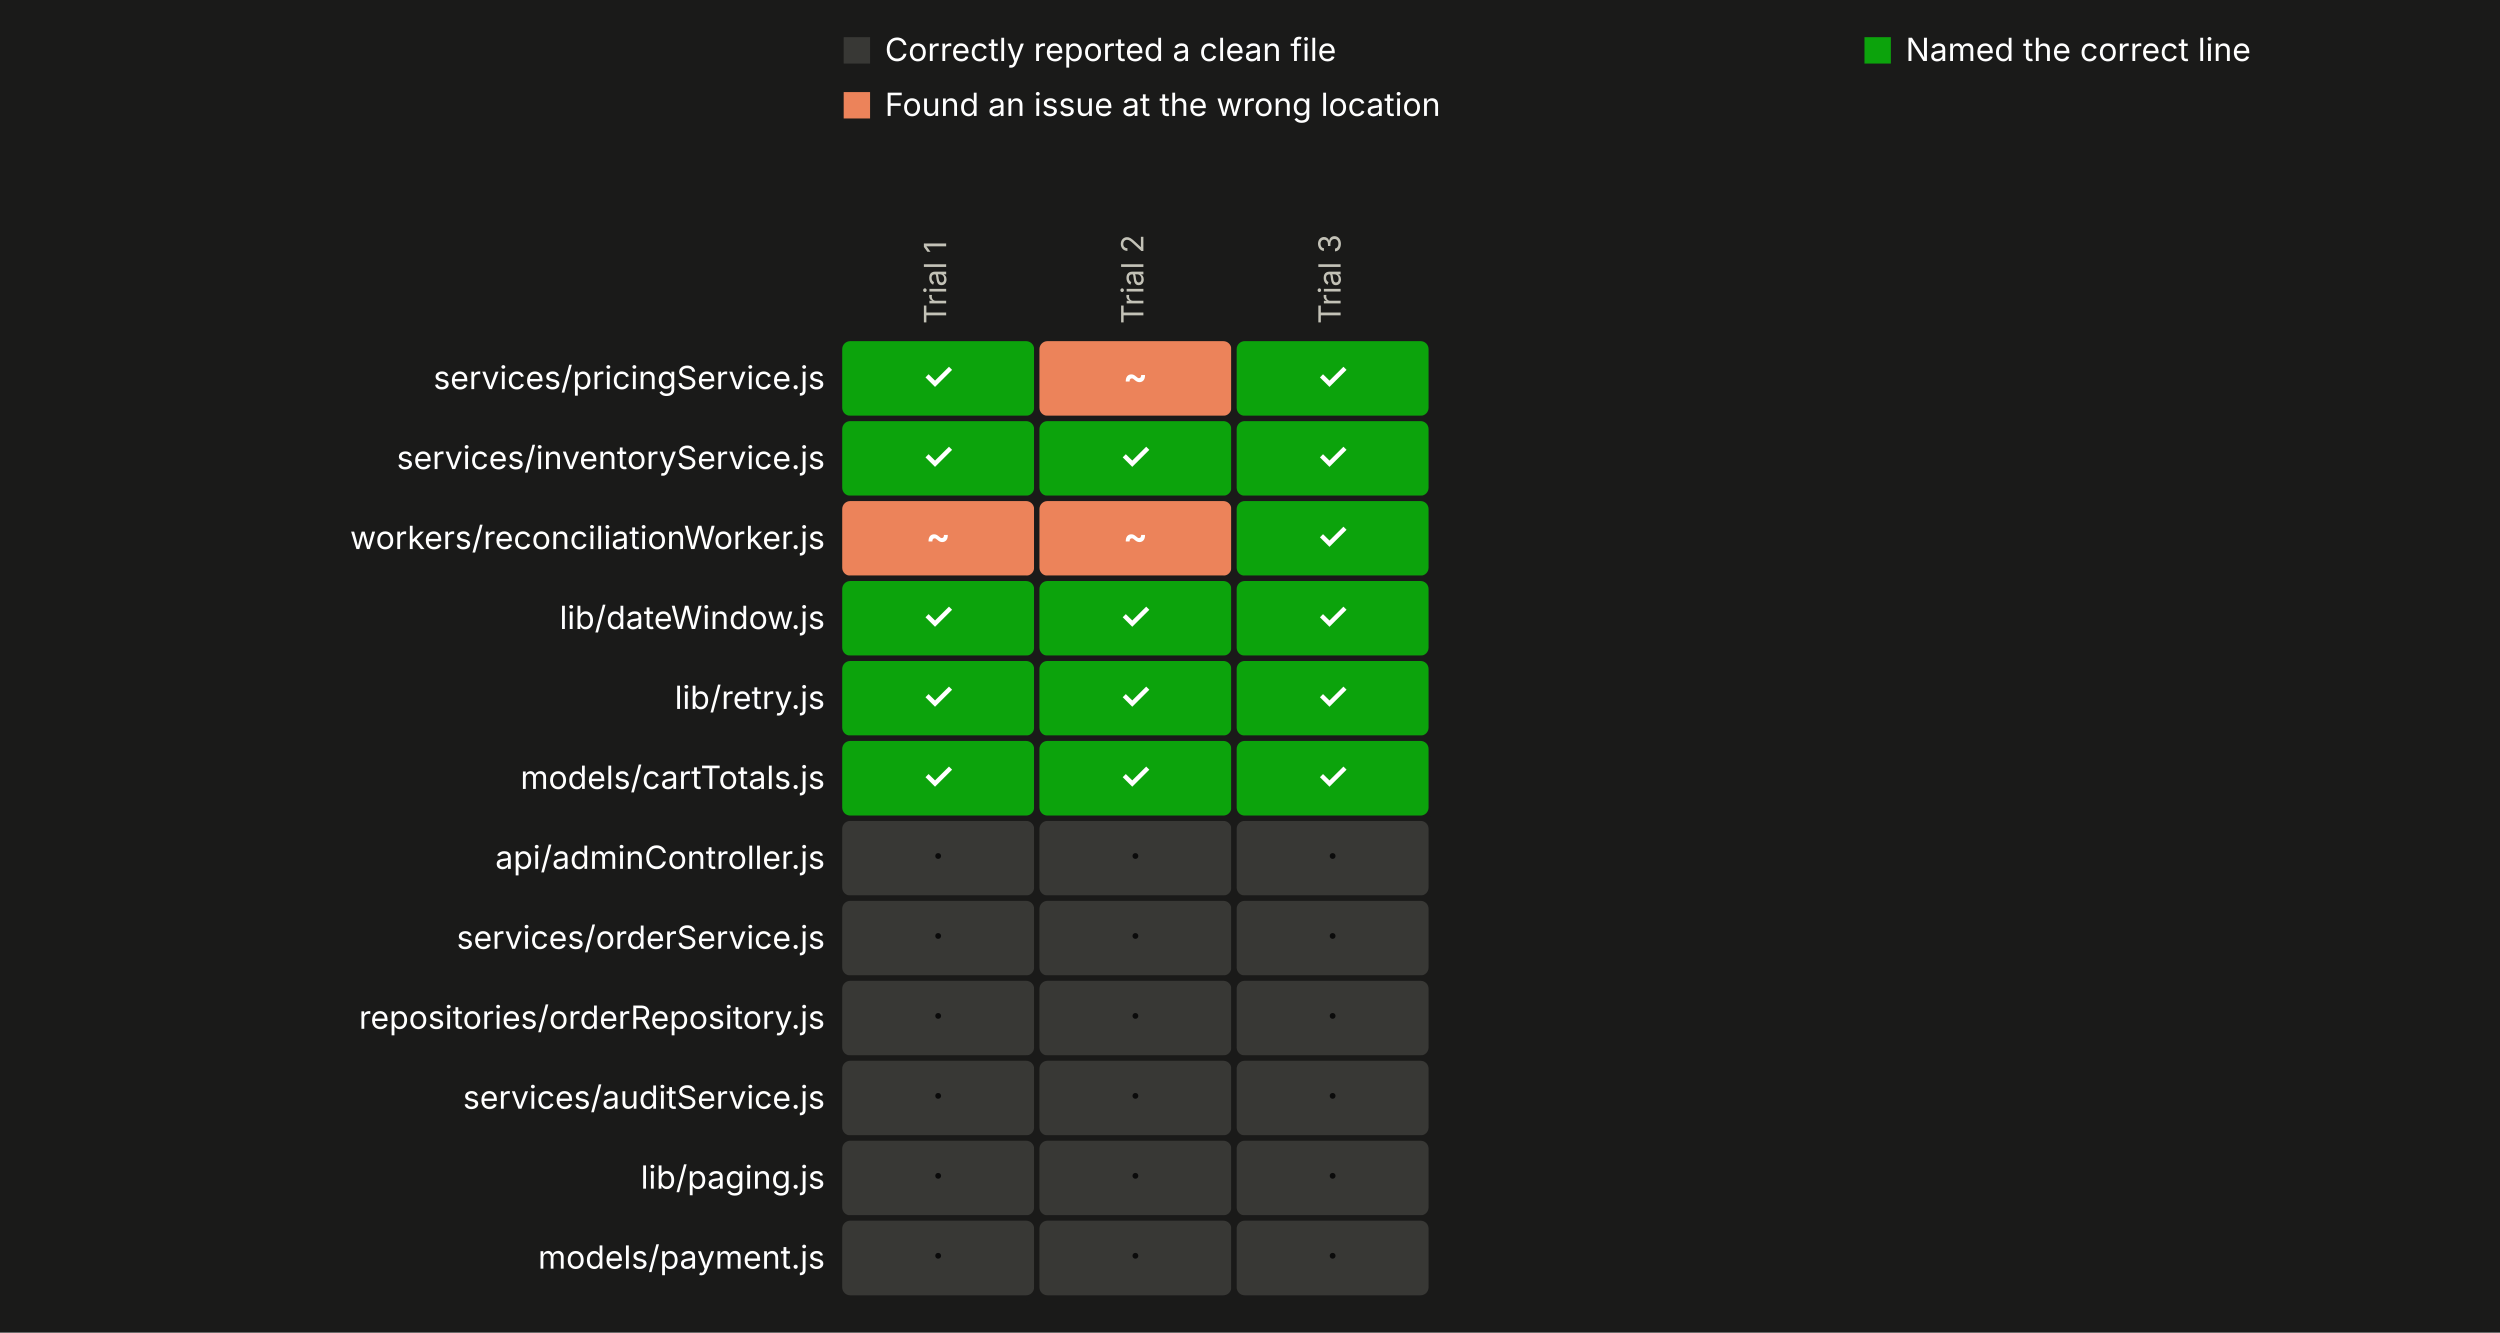
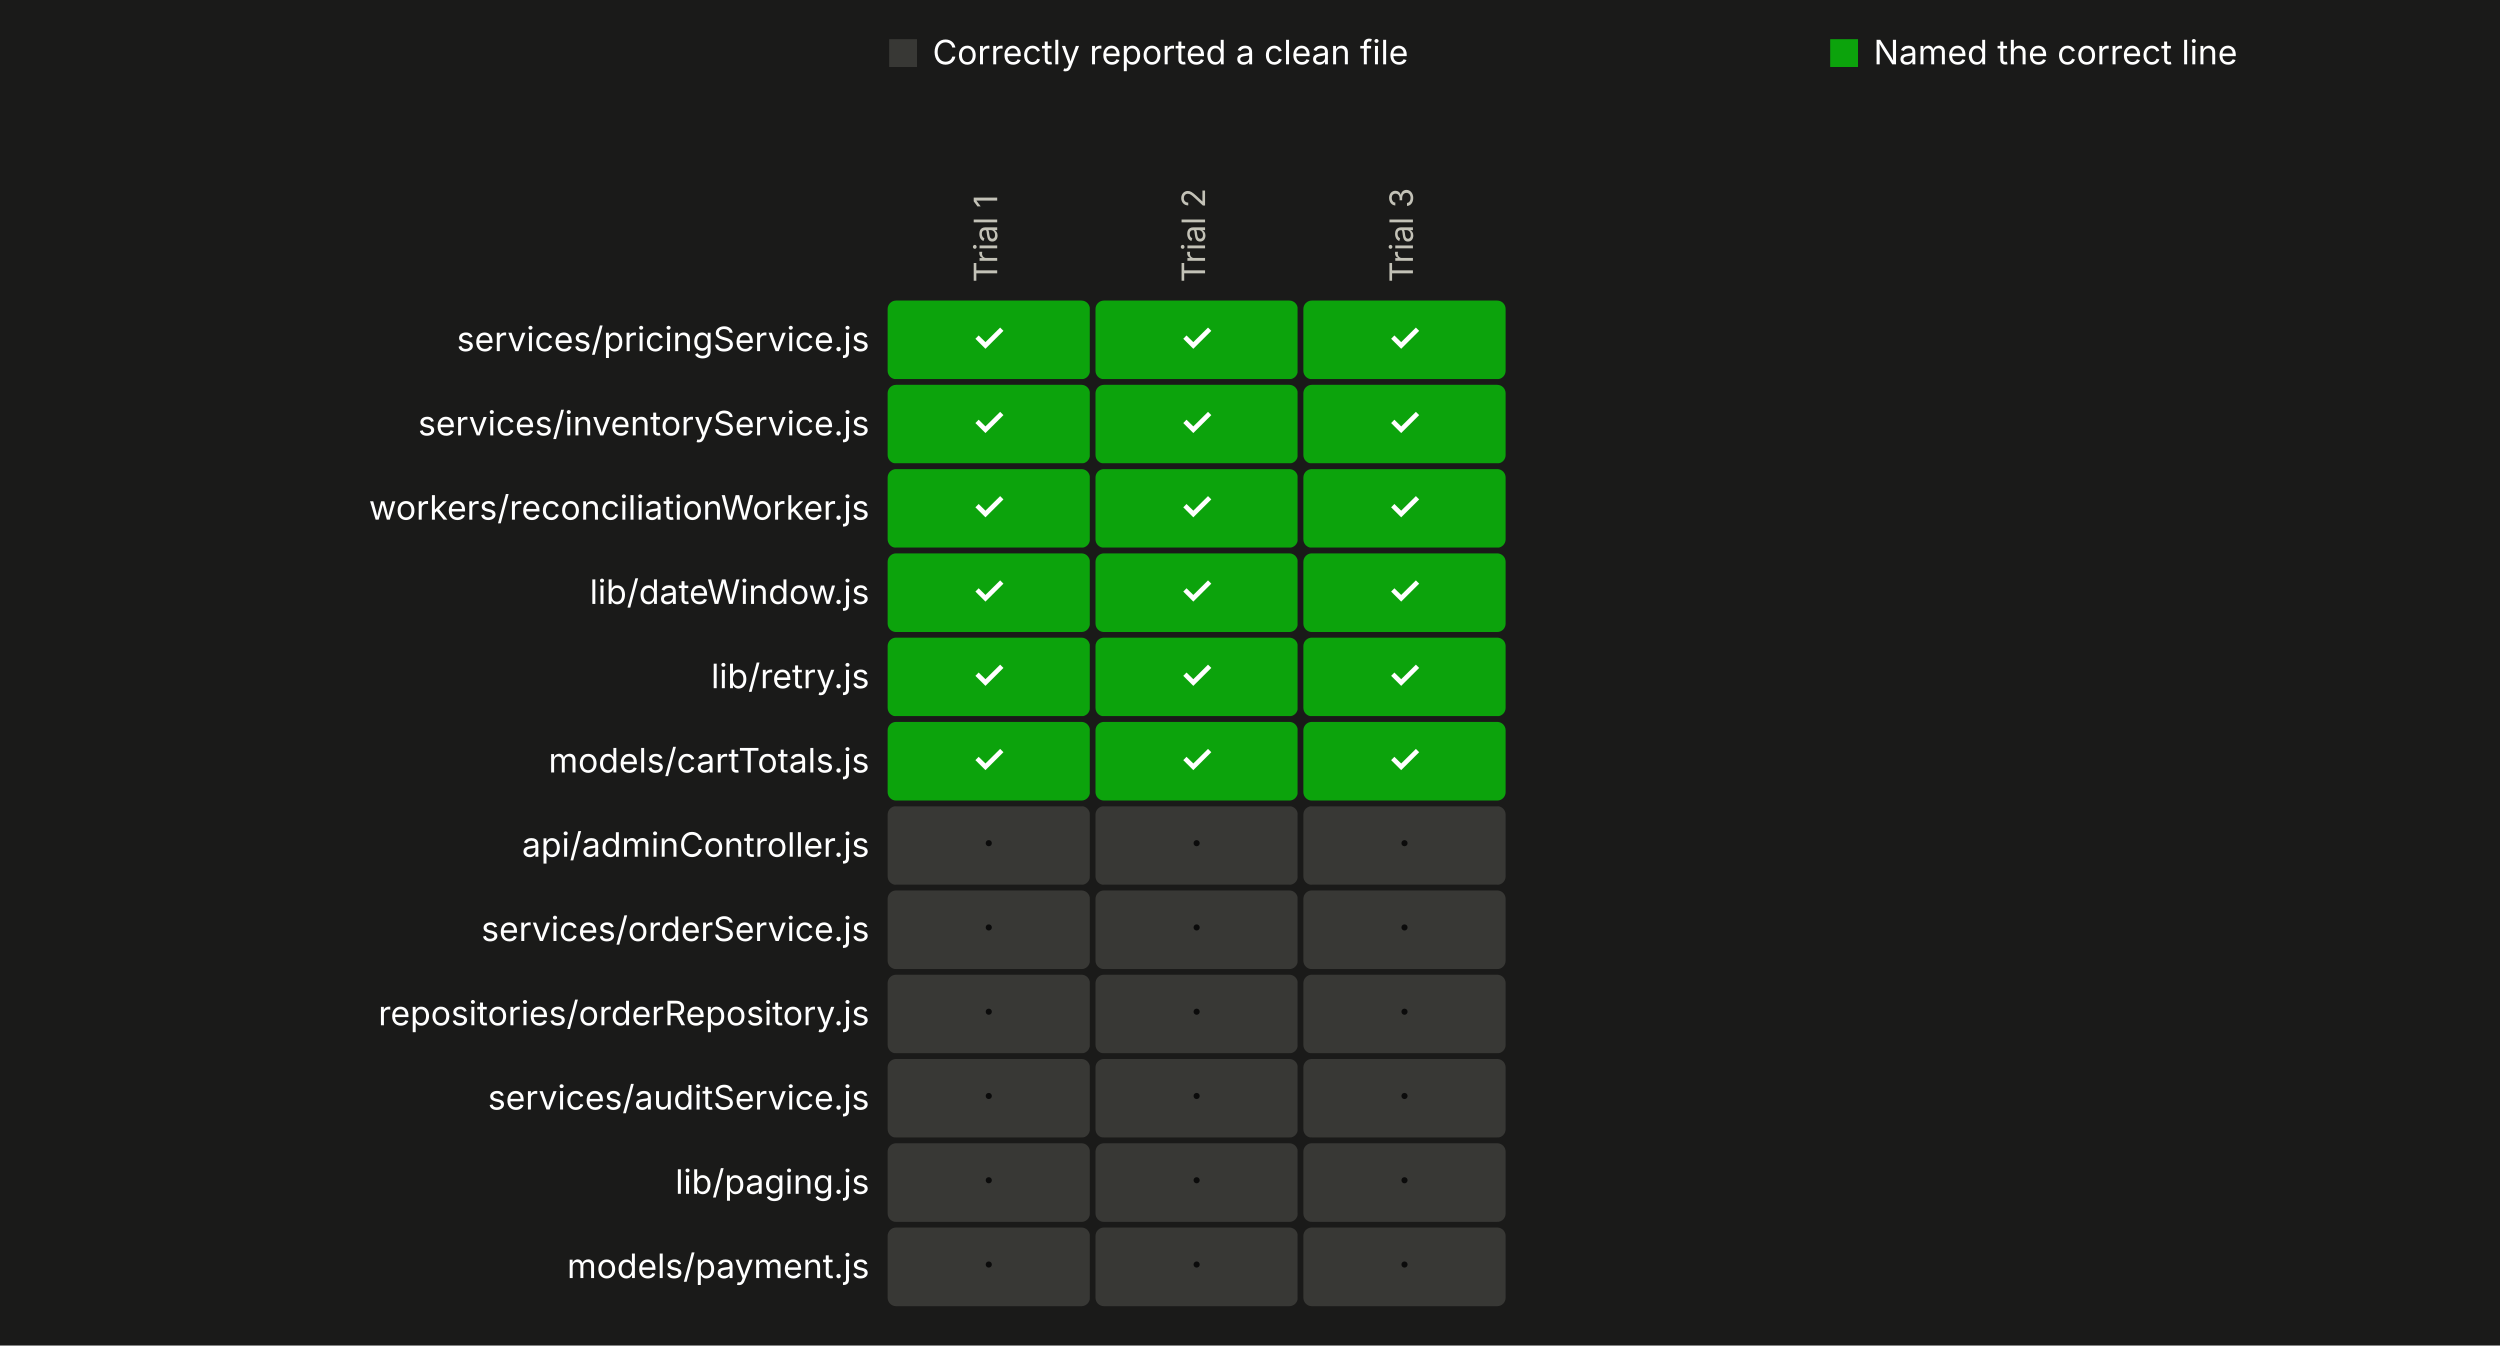
- <svg xmlns="http://www.w3.org/2000/svg" style="background:#1a1a19" version="1.1" class="marks" width="938" height="500" viewBox="0 0 938 500">
-   <rect width="938" height="500" fill="#1a1a19" />
-   <g fill="none" stroke-miterlimit="4" transform="translate(315,127)">
+ <svg xmlns="http://www.w3.org/2000/svg" style="background:#1a1a19" version="1.1" class="marks" width="890" height="479" viewBox="0 0 890 479">
+   <rect width="890" height="479" fill="#1a1a19" />
+   <g fill="none" stroke-miterlimit="4" transform="translate(315,106)">
    <g class="mark-group role-frame root" role="graphics-object" aria-roledescription="group mark container">
      <g transform="translate(0,0)">
        <path class="background" aria-hidden="true" d="M0,0h222v360h-222Z" />
        <g>
          <g class="mark-rect role-mark layer_0_marks" role="graphics-object" aria-roledescription="rect mark container">
            <path aria-label="trial: Trial 1; file: api/adminController.js; outcome: Correctly reported a clean file" role="graphics-symbol" aria-roledescription="rect mark" d="M4,180L70,180C72.208,180,74,181.792,74,184L74,206C74,208.208,72.208,210,70,210L4,210C1.792,210,0,208.208,0,206L0,184C0,181.792,1.792,180,4,180Z" fill="#383835" stroke="#1a1a19" stroke-width="2" />
            <path aria-label="trial: Trial 2; file: api/adminController.js; outcome: Correctly reported a clean file" role="graphics-symbol" aria-roledescription="rect mark" d="M78,180L144,180C146.208,180,148,181.792,148,184L148,206C148,208.208,146.208,210,144,210L78,210C75.792,210,74,208.208,74,206L74,184C74,181.792,75.792,180,78,180Z" fill="#383835" stroke="#1a1a19" stroke-width="2" />
            <path aria-label="trial: Trial 3; file: api/adminController.js; outcome: Correctly reported a clean file" role="graphics-symbol" aria-roledescription="rect mark" d="M152,180L218,180C220.208,180,222,181.792,222,184L222,206C222,208.208,220.208,210,218,210L152,210C149.792,210,148,208.208,148,206L148,184C148,181.792,149.792,180,152,180Z" fill="#383835" stroke="#1a1a19" stroke-width="2" />
            <path aria-label="trial: Trial 1; file: services/orderService.js; outcome: Correctly reported a clean file" role="graphics-symbol" aria-roledescription="rect mark" d="M4,210L70,210C72.208,210,74,211.792,74,214L74,236C74,238.208,72.208,240,70,240L4,240C1.792,240,0,238.208,0,236L0,214C0,211.792,1.792,210,4,210Z" fill="#383835" stroke="#1a1a19" stroke-width="2" />
            <path aria-label="trial: Trial 2; file: services/orderService.js; outcome: Correctly reported a clean file" role="graphics-symbol" aria-roledescription="rect mark" d="M78,210L144,210C146.208,210,148,211.792,148,214L148,236C148,238.208,146.208,240,144,240L78,240C75.792,240,74,238.208,74,236L74,214C74,211.792,75.792,210,78,210Z" fill="#383835" stroke="#1a1a19" stroke-width="2" />
            <path aria-label="trial: Trial 3; file: services/orderService.js; outcome: Correctly reported a clean file" role="graphics-symbol" aria-roledescription="rect mark" d="M152,210L218,210C220.208,210,222,211.792,222,214L222,236C222,238.208,220.208,240,218,240L152,240C149.792,240,148,238.208,148,236L148,214C148,211.792,149.792,210,152,210Z" fill="#383835" stroke="#1a1a19" stroke-width="2" />
            <path aria-label="trial: Trial 1; file: repositories/orderRepository.js; outcome: Correctly reported a clean file" role="graphics-symbol" aria-roledescription="rect mark" d="M4,240L70,240C72.208,240,74,241.792,74,244L74,266C74,268.208,72.208,270,70,270L4,270C1.792,270,0,268.208,0,266L0,244C0,241.792,1.792,240,4,240Z" fill="#383835" stroke="#1a1a19" stroke-width="2" />
            <path aria-label="trial: Trial 2; file: repositories/orderRepository.js; outcome: Correctly reported a clean file" role="graphics-symbol" aria-roledescription="rect mark" d="M78,240L144,240C146.208,240,148,241.792,148,244L148,266C148,268.208,146.208,270,144,270L78,270C75.792,270,74,268.208,74,266L74,244C74,241.792,75.792,240,78,240Z" fill="#383835" stroke="#1a1a19" stroke-width="2" />
            <path aria-label="trial: Trial 3; file: repositories/orderRepository.js; outcome: Correctly reported a clean file" role="graphics-symbol" aria-roledescription="rect mark" d="M152,240L218,240C220.208,240,222,241.792,222,244L222,266C222,268.208,220.208,270,218,270L152,270C149.792,270,148,268.208,148,266L148,244C148,241.792,149.792,240,152,240Z" fill="#383835" stroke="#1a1a19" stroke-width="2" />
            <path aria-label="trial: Trial 1; file: services/pricingService.js; outcome: Named the correct line" role="graphics-symbol" aria-roledescription="rect mark" d="M4,0L70,0C72.208,0,74,1.792,74,4L74,26C74,28.208,72.208,30,70,30L4,30C1.792,30,0,28.208,0,26L0,4C0,1.792,1.792,0,4,0Z" fill="#0ca30c" stroke="#1a1a19" stroke-width="2" />
-             <path aria-label="trial: Trial 2; file: services/pricingService.js; outcome: Found an issue at the wrong location" role="graphics-symbol" aria-roledescription="rect mark" d="M78,0L144,0C146.208,0,148,1.792,148,4L148,26C148,28.208,146.208,30,144,30L78,30C75.792,30,74,28.208,74,26L74,4C74,1.792,75.792,0,78,0Z" fill="#ec835a" stroke="#1a1a19" stroke-width="2" />
+             <path aria-label="trial: Trial 2; file: services/pricingService.js; outcome: Named the correct line" role="graphics-symbol" aria-roledescription="rect mark" d="M78,0L144,0C146.208,0,148,1.792,148,4L148,26C148,28.208,146.208,30,144,30L78,30C75.792,30,74,28.208,74,26L74,4C74,1.792,75.792,0,78,0Z" fill="#0ca30c" stroke="#1a1a19" stroke-width="2" />
            <path aria-label="trial: Trial 3; file: services/pricingService.js; outcome: Named the correct line" role="graphics-symbol" aria-roledescription="rect mark" d="M152,0L218,0C220.208,0,222,1.792,222,4L222,26C222,28.208,220.208,30,218,30L152,30C149.792,30,148,28.208,148,26L148,4C148,1.792,149.792,0,152,0Z" fill="#0ca30c" stroke="#1a1a19" stroke-width="2" />
            <path aria-label="trial: Trial 1; file: services/inventoryService.js; outcome: Named the correct line" role="graphics-symbol" aria-roledescription="rect mark" d="M4,30L70,30C72.208,30,74,31.792,74,34L74,56C74,58.208,72.208,60,70,60L4,60C1.792,60,0,58.208,0,56L0,34C0,31.792,1.792,30,4,30Z" fill="#0ca30c" stroke="#1a1a19" stroke-width="2" />
            <path aria-label="trial: Trial 2; file: services/inventoryService.js; outcome: Named the correct line" role="graphics-symbol" aria-roledescription="rect mark" d="M78,30L144,30C146.208,30,148,31.792,148,34L148,56C148,58.208,146.208,60,144,60L78,60C75.792,60,74,58.208,74,56L74,34C74,31.792,75.792,30,78,30Z" fill="#0ca30c" stroke="#1a1a19" stroke-width="2" />
            <path aria-label="trial: Trial 3; file: services/inventoryService.js; outcome: Named the correct line" role="graphics-symbol" aria-roledescription="rect mark" d="M152,30L218,30C220.208,30,222,31.792,222,34L222,56C222,58.208,220.208,60,218,60L152,60C149.792,60,148,58.208,148,56L148,34C148,31.792,149.792,30,152,30Z" fill="#0ca30c" stroke="#1a1a19" stroke-width="2" />
-             <path aria-label="trial: Trial 1; file: workers/reconciliationWorker.js; outcome: Found an issue at the wrong location" role="graphics-symbol" aria-roledescription="rect mark" d="M4,60L70,60C72.208,60,74,61.792,74,64L74,86C74,88.208,72.208,90,70,90L4,90C1.792,90,0,88.208,0,86L0,64C0,61.792,1.792,60,4,60Z" fill="#ec835a" stroke="#1a1a19" stroke-width="2" />
-             <path aria-label="trial: Trial 2; file: workers/reconciliationWorker.js; outcome: Found an issue at the wrong location" role="graphics-symbol" aria-roledescription="rect mark" d="M78,60L144,60C146.208,60,148,61.792,148,64L148,86C148,88.208,146.208,90,144,90L78,90C75.792,90,74,88.208,74,86L74,64C74,61.792,75.792,60,78,60Z" fill="#ec835a" stroke="#1a1a19" stroke-width="2" />
+             <path aria-label="trial: Trial 1; file: workers/reconciliationWorker.js; outcome: Named the correct line" role="graphics-symbol" aria-roledescription="rect mark" d="M4,60L70,60C72.208,60,74,61.792,74,64L74,86C74,88.208,72.208,90,70,90L4,90C1.792,90,0,88.208,0,86L0,64C0,61.792,1.792,60,4,60Z" fill="#0ca30c" stroke="#1a1a19" stroke-width="2" />
+             <path aria-label="trial: Trial 2; file: workers/reconciliationWorker.js; outcome: Named the correct line" role="graphics-symbol" aria-roledescription="rect mark" d="M78,60L144,60C146.208,60,148,61.792,148,64L148,86C148,88.208,146.208,90,144,90L78,90C75.792,90,74,88.208,74,86L74,64C74,61.792,75.792,60,78,60Z" fill="#0ca30c" stroke="#1a1a19" stroke-width="2" />
            <path aria-label="trial: Trial 3; file: workers/reconciliationWorker.js; outcome: Named the correct line" role="graphics-symbol" aria-roledescription="rect mark" d="M152,60L218,60C220.208,60,222,61.792,222,64L222,86C222,88.208,220.208,90,218,90L152,90C149.792,90,148,88.208,148,86L148,64C148,61.792,149.792,60,152,60Z" fill="#0ca30c" stroke="#1a1a19" stroke-width="2" />
            <path aria-label="trial: Trial 1; file: services/auditService.js; outcome: Correctly reported a clean file" role="graphics-symbol" aria-roledescription="rect mark" d="M4,270L70,270C72.208,270,74,271.792,74,274L74,296C74,298.208,72.208,300,70,300L4,300C1.792,300,0,298.208,0,296L0,274C0,271.792,1.792,270,4,270Z" fill="#383835" stroke="#1a1a19" stroke-width="2" />
            <path aria-label="trial: Trial 2; file: services/auditService.js; outcome: Correctly reported a clean file" role="graphics-symbol" aria-roledescription="rect mark" d="M78,270L144,270C146.208,270,148,271.792,148,274L148,296C148,298.208,146.208,300,144,300L78,300C75.792,300,74,298.208,74,296L74,274C74,271.792,75.792,270,78,270Z" fill="#383835" stroke="#1a1a19" stroke-width="2" />
            <path aria-label="trial: Trial 3; file: services/auditService.js; outcome: Correctly reported a clean file" role="graphics-symbol" aria-roledescription="rect mark" d="M152,270L218,270C220.208,270,222,271.792,222,274L222,296C222,298.208,220.208,300,218,300L152,300C149.792,300,148,298.208,148,296L148,274C148,271.792,149.792,270,152,270Z" fill="#383835" stroke="#1a1a19" stroke-width="2" />
            <path aria-label="trial: Trial 1; file: lib/paging.js; outcome: Correctly reported a clean file" role="graphics-symbol" aria-roledescription="rect mark" d="M4,300L70,300C72.208,300,74,301.792,74,304L74,326C74,328.208,72.208,330,70,330L4,330C1.792,330,0,328.208,0,326L0,304C0,301.792,1.792,300,4,300Z" fill="#383835" stroke="#1a1a19" stroke-width="2" />
            <path aria-label="trial: Trial 2; file: lib/paging.js; outcome: Correctly reported a clean file" role="graphics-symbol" aria-roledescription="rect mark" d="M78,300L144,300C146.208,300,148,301.792,148,304L148,326C148,328.208,146.208,330,144,330L78,330C75.792,330,74,328.208,74,326L74,304C74,301.792,75.792,300,78,300Z" fill="#383835" stroke="#1a1a19" stroke-width="2" />
            <path aria-label="trial: Trial 3; file: lib/paging.js; outcome: Correctly reported a clean file" role="graphics-symbol" aria-roledescription="rect mark" d="M152,300L218,300C220.208,300,222,301.792,222,304L222,326C222,328.208,220.208,330,218,330L152,330C149.792,330,148,328.208,148,326L148,304C148,301.792,149.792,300,152,300Z" fill="#383835" stroke="#1a1a19" stroke-width="2" />
            <path aria-label="trial: Trial 1; file: models/payment.js; outcome: Correctly reported a clean file" role="graphics-symbol" aria-roledescription="rect mark" d="M4,330L70,330C72.208,330,74,331.792,74,334L74,356C74,358.208,72.208,360,70,360L4,360C1.792,360,0,358.208,0,356L0,334C0,331.792,1.792,330,4,330Z" fill="#383835" stroke="#1a1a19" stroke-width="2" />
            <path aria-label="trial: Trial 2; file: models/payment.js; outcome: Correctly reported a clean file" role="graphics-symbol" aria-roledescription="rect mark" d="M78,330L144,330C146.208,330,148,331.792,148,334L148,356C148,358.208,146.208,360,144,360L78,360C75.792,360,74,358.208,74,356L74,334C74,331.792,75.792,330,78,330Z" fill="#383835" stroke="#1a1a19" stroke-width="2" />
            <path aria-label="trial: Trial 3; file: models/payment.js; outcome: Correctly reported a clean file" role="graphics-symbol" aria-roledescription="rect mark" d="M152,330L218,330C220.208,330,222,331.792,222,334L222,356C222,358.208,220.208,360,218,360L152,360C149.792,360,148,358.208,148,356L148,334C148,331.792,149.792,330,152,330Z" fill="#383835" stroke="#1a1a19" stroke-width="2" />
            <path aria-label="trial: Trial 1; file: lib/dateWindow.js; outcome: Named the correct line" role="graphics-symbol" aria-roledescription="rect mark" d="M4,90L70,90C72.208,90,74,91.792,74,94L74,116C74,118.208,72.208,120,70,120L4,120C1.792,120,0,118.208,0,116L0,94C0,91.792,1.792,90,4,90Z" fill="#0ca30c" stroke="#1a1a19" stroke-width="2" />
            <path aria-label="trial: Trial 2; file: lib/dateWindow.js; outcome: Named the correct line" role="graphics-symbol" aria-roledescription="rect mark" d="M78,90L144,90C146.208,90,148,91.792,148,94L148,116C148,118.208,146.208,120,144,120L78,120C75.792,120,74,118.208,74,116L74,94C74,91.792,75.792,90,78,90Z" fill="#0ca30c" stroke="#1a1a19" stroke-width="2" />
            <path aria-label="trial: Trial 3; file: lib/dateWindow.js; outcome: Named the correct line" role="graphics-symbol" aria-roledescription="rect mark" d="M152,90L218,90C220.208,90,222,91.792,222,94L222,116C222,118.208,220.208,120,218,120L152,120C149.792,120,148,118.208,148,116L148,94C148,91.792,149.792,90,152,90Z" fill="#0ca30c" stroke="#1a1a19" stroke-width="2" />
            <path aria-label="trial: Trial 1; file: lib/retry.js; outcome: Named the correct line" role="graphics-symbol" aria-roledescription="rect mark" d="M4,120L70,120C72.208,120,74,121.792,74,124L74,146C74,148.208,72.208,150,70,150L4,150C1.792,150,0,148.208,0,146L0,124C0,121.792,1.792,120,4,120Z" fill="#0ca30c" stroke="#1a1a19" stroke-width="2" />
            <path aria-label="trial: Trial 2; file: lib/retry.js; outcome: Named the correct line" role="graphics-symbol" aria-roledescription="rect mark" d="M78,120L144,120C146.208,120,148,121.792,148,124L148,146C148,148.208,146.208,150,144,150L78,150C75.792,150,74,148.208,74,146L74,124C74,121.792,75.792,120,78,120Z" fill="#0ca30c" stroke="#1a1a19" stroke-width="2" />
            <path aria-label="trial: Trial 3; file: lib/retry.js; outcome: Named the correct line" role="graphics-symbol" aria-roledescription="rect mark" d="M152,120L218,120C220.208,120,222,121.792,222,124L222,146C222,148.208,220.208,150,218,150L152,150C149.792,150,148,148.208,148,146L148,124C148,121.792,149.792,120,152,120Z" fill="#0ca30c" stroke="#1a1a19" stroke-width="2" />
            <path aria-label="trial: Trial 1; file: models/cartTotals.js; outcome: Named the correct line" role="graphics-symbol" aria-roledescription="rect mark" d="M4,150L70,150C72.208,150,74,151.792,74,154L74,176C74,178.208,72.208,180,70,180L4,180C1.792,180,0,178.208,0,176L0,154C0,151.792,1.792,150,4,150Z" fill="#0ca30c" stroke="#1a1a19" stroke-width="2" />
            <path aria-label="trial: Trial 2; file: models/cartTotals.js; outcome: Named the correct line" role="graphics-symbol" aria-roledescription="rect mark" d="M78,150L144,150C146.208,150,148,151.792,148,154L148,176C148,178.208,146.208,180,144,180L78,180C75.792,180,74,178.208,74,176L74,154C74,151.792,75.792,150,78,150Z" fill="#0ca30c" stroke="#1a1a19" stroke-width="2" />
            <path aria-label="trial: Trial 3; file: models/cartTotals.js; outcome: Named the correct line" role="graphics-symbol" aria-roledescription="rect mark" d="M152,150L218,150C220.208,150,222,151.792,222,154L222,176C222,178.208,220.208,180,218,180L152,180C149.792,180,148,178.208,148,176L148,154C148,151.792,149.792,150,152,150Z" fill="#0ca30c" stroke="#1a1a19" stroke-width="2" />
          </g>
          <g class="mark-text role-mark layer_1_marks" role="graphics-object" aria-roledescription="text mark container">
            <text aria-label="trial: Trial 1; file: api/adminController.js; ink: #0b0b0b; glyph: ·" role="graphics-symbol" aria-roledescription="text mark" text-anchor="middle" transform="translate(37,199)" font-family="system-ui, -apple-system, &quot;Segoe UI&quot;, sans-serif" font-size="14px" font-weight="600" fill="#0b0b0b">·</text>
            <text aria-label="trial: Trial 2; file: api/adminController.js; ink: #0b0b0b; glyph: ·" role="graphics-symbol" aria-roledescription="text mark" text-anchor="middle" transform="translate(111,199)" font-family="system-ui, -apple-system, &quot;Segoe UI&quot;, sans-serif" font-size="14px" font-weight="600" fill="#0b0b0b">·</text>
            <text aria-label="trial: Trial 3; file: api/adminController.js; ink: #0b0b0b; glyph: ·" role="graphics-symbol" aria-roledescription="text mark" text-anchor="middle" transform="translate(185,199)" font-family="system-ui, -apple-system, &quot;Segoe UI&quot;, sans-serif" font-size="14px" font-weight="600" fill="#0b0b0b">·</text>
            <text aria-label="trial: Trial 1; file: services/orderService.js; ink: #0b0b0b; glyph: ·" role="graphics-symbol" aria-roledescription="text mark" text-anchor="middle" transform="translate(37,229)" font-family="system-ui, -apple-system, &quot;Segoe UI&quot;, sans-serif" font-size="14px" font-weight="600" fill="#0b0b0b">·</text>
            <text aria-label="trial: Trial 2; file: services/orderService.js; ink: #0b0b0b; glyph: ·" role="graphics-symbol" aria-roledescription="text mark" text-anchor="middle" transform="translate(111,229)" font-family="system-ui, -apple-system, &quot;Segoe UI&quot;, sans-serif" font-size="14px" font-weight="600" fill="#0b0b0b">·</text>
            <text aria-label="trial: Trial 3; file: services/orderService.js; ink: #0b0b0b; glyph: ·" role="graphics-symbol" aria-roledescription="text mark" text-anchor="middle" transform="translate(185,229)" font-family="system-ui, -apple-system, &quot;Segoe UI&quot;, sans-serif" font-size="14px" font-weight="600" fill="#0b0b0b">·</text>
            <text aria-label="trial: Trial 1; file: repositories/orderRepository.js; ink: #0b0b0b; glyph: ·" role="graphics-symbol" aria-roledescription="text mark" text-anchor="middle" transform="translate(37,259)" font-family="system-ui, -apple-system, &quot;Segoe UI&quot;, sans-serif" font-size="14px" font-weight="600" fill="#0b0b0b">·</text>
            <text aria-label="trial: Trial 2; file: repositories/orderRepository.js; ink: #0b0b0b; glyph: ·" role="graphics-symbol" aria-roledescription="text mark" text-anchor="middle" transform="translate(111,259)" font-family="system-ui, -apple-system, &quot;Segoe UI&quot;, sans-serif" font-size="14px" font-weight="600" fill="#0b0b0b">·</text>
            <text aria-label="trial: Trial 3; file: repositories/orderRepository.js; ink: #0b0b0b; glyph: ·" role="graphics-symbol" aria-roledescription="text mark" text-anchor="middle" transform="translate(185,259)" font-family="system-ui, -apple-system, &quot;Segoe UI&quot;, sans-serif" font-size="14px" font-weight="600" fill="#0b0b0b">·</text>
            <text aria-label="trial: Trial 1; file: services/pricingService.js; ink: #ffffff; glyph: ✓" role="graphics-symbol" aria-roledescription="text mark" text-anchor="middle" transform="translate(37,19)" font-family="system-ui, -apple-system, &quot;Segoe UI&quot;, sans-serif" font-size="14px" font-weight="600" fill="#ffffff">✓</text>
-             <text aria-label="trial: Trial 2; file: services/pricingService.js; ink: #ffffff; glyph: ~" role="graphics-symbol" aria-roledescription="text mark" text-anchor="middle" transform="translate(111,19)" font-family="system-ui, -apple-system, &quot;Segoe UI&quot;, sans-serif" font-size="14px" font-weight="600" fill="#ffffff">~</text>
+             <text aria-label="trial: Trial 2; file: services/pricingService.js; ink: #ffffff; glyph: ✓" role="graphics-symbol" aria-roledescription="text mark" text-anchor="middle" transform="translate(111,19)" font-family="system-ui, -apple-system, &quot;Segoe UI&quot;, sans-serif" font-size="14px" font-weight="600" fill="#ffffff">✓</text>
            <text aria-label="trial: Trial 3; file: services/pricingService.js; ink: #ffffff; glyph: ✓" role="graphics-symbol" aria-roledescription="text mark" text-anchor="middle" transform="translate(185,19)" font-family="system-ui, -apple-system, &quot;Segoe UI&quot;, sans-serif" font-size="14px" font-weight="600" fill="#ffffff">✓</text>
            <text aria-label="trial: Trial 1; file: services/inventoryService.js; ink: #ffffff; glyph: ✓" role="graphics-symbol" aria-roledescription="text mark" text-anchor="middle" transform="translate(37,49)" font-family="system-ui, -apple-system, &quot;Segoe UI&quot;, sans-serif" font-size="14px" font-weight="600" fill="#ffffff">✓</text>
            <text aria-label="trial: Trial 2; file: services/inventoryService.js; ink: #ffffff; glyph: ✓" role="graphics-symbol" aria-roledescription="text mark" text-anchor="middle" transform="translate(111,49)" font-family="system-ui, -apple-system, &quot;Segoe UI&quot;, sans-serif" font-size="14px" font-weight="600" fill="#ffffff">✓</text>
            <text aria-label="trial: Trial 3; file: services/inventoryService.js; ink: #ffffff; glyph: ✓" role="graphics-symbol" aria-roledescription="text mark" text-anchor="middle" transform="translate(185,49)" font-family="system-ui, -apple-system, &quot;Segoe UI&quot;, sans-serif" font-size="14px" font-weight="600" fill="#ffffff">✓</text>
-             <text aria-label="trial: Trial 1; file: workers/reconciliationWorker.js; ink: #ffffff; glyph: ~" role="graphics-symbol" aria-roledescription="text mark" text-anchor="middle" transform="translate(37,79)" font-family="system-ui, -apple-system, &quot;Segoe UI&quot;, sans-serif" font-size="14px" font-weight="600" fill="#ffffff">~</text>
-             <text aria-label="trial: Trial 2; file: workers/reconciliationWorker.js; ink: #ffffff; glyph: ~" role="graphics-symbol" aria-roledescription="text mark" text-anchor="middle" transform="translate(111,79)" font-family="system-ui, -apple-system, &quot;Segoe UI&quot;, sans-serif" font-size="14px" font-weight="600" fill="#ffffff">~</text>
+             <text aria-label="trial: Trial 1; file: workers/reconciliationWorker.js; ink: #ffffff; glyph: ✓" role="graphics-symbol" aria-roledescription="text mark" text-anchor="middle" transform="translate(37,79)" font-family="system-ui, -apple-system, &quot;Segoe UI&quot;, sans-serif" font-size="14px" font-weight="600" fill="#ffffff">✓</text>
+             <text aria-label="trial: Trial 2; file: workers/reconciliationWorker.js; ink: #ffffff; glyph: ✓" role="graphics-symbol" aria-roledescription="text mark" text-anchor="middle" transform="translate(111,79)" font-family="system-ui, -apple-system, &quot;Segoe UI&quot;, sans-serif" font-size="14px" font-weight="600" fill="#ffffff">✓</text>
            <text aria-label="trial: Trial 3; file: workers/reconciliationWorker.js; ink: #ffffff; glyph: ✓" role="graphics-symbol" aria-roledescription="text mark" text-anchor="middle" transform="translate(185,79)" font-family="system-ui, -apple-system, &quot;Segoe UI&quot;, sans-serif" font-size="14px" font-weight="600" fill="#ffffff">✓</text>
            <text aria-label="trial: Trial 1; file: services/auditService.js; ink: #0b0b0b; glyph: ·" role="graphics-symbol" aria-roledescription="text mark" text-anchor="middle" transform="translate(37,289)" font-family="system-ui, -apple-system, &quot;Segoe UI&quot;, sans-serif" font-size="14px" font-weight="600" fill="#0b0b0b">·</text>
            <text aria-label="trial: Trial 2; file: services/auditService.js; ink: #0b0b0b; glyph: ·" role="graphics-symbol" aria-roledescription="text mark" text-anchor="middle" transform="translate(111,289)" font-family="system-ui, -apple-system, &quot;Segoe UI&quot;, sans-serif" font-size="14px" font-weight="600" fill="#0b0b0b">·</text>
            <text aria-label="trial: Trial 3; file: services/auditService.js; ink: #0b0b0b; glyph: ·" role="graphics-symbol" aria-roledescription="text mark" text-anchor="middle" transform="translate(185,289)" font-family="system-ui, -apple-system, &quot;Segoe UI&quot;, sans-serif" font-size="14px" font-weight="600" fill="#0b0b0b">·</text>
            <text aria-label="trial: Trial 1; file: lib/paging.js; ink: #0b0b0b; glyph: ·" role="graphics-symbol" aria-roledescription="text mark" text-anchor="middle" transform="translate(37,319)" font-family="system-ui, -apple-system, &quot;Segoe UI&quot;, sans-serif" font-size="14px" font-weight="600" fill="#0b0b0b">·</text>
            <text aria-label="trial: Trial 2; file: lib/paging.js; ink: #0b0b0b; glyph: ·" role="graphics-symbol" aria-roledescription="text mark" text-anchor="middle" transform="translate(111,319)" font-family="system-ui, -apple-system, &quot;Segoe UI&quot;, sans-serif" font-size="14px" font-weight="600" fill="#0b0b0b">·</text>
            <text aria-label="trial: Trial 3; file: lib/paging.js; ink: #0b0b0b; glyph: ·" role="graphics-symbol" aria-roledescription="text mark" text-anchor="middle" transform="translate(185,319)" font-family="system-ui, -apple-system, &quot;Segoe UI&quot;, sans-serif" font-size="14px" font-weight="600" fill="#0b0b0b">·</text>
            <text aria-label="trial: Trial 1; file: models/payment.js; ink: #0b0b0b; glyph: ·" role="graphics-symbol" aria-roledescription="text mark" text-anchor="middle" transform="translate(37,349)" font-family="system-ui, -apple-system, &quot;Segoe UI&quot;, sans-serif" font-size="14px" font-weight="600" fill="#0b0b0b">·</text>
            <text aria-label="trial: Trial 2; file: models/payment.js; ink: #0b0b0b; glyph: ·" role="graphics-symbol" aria-roledescription="text mark" text-anchor="middle" transform="translate(111,349)" font-family="system-ui, -apple-system, &quot;Segoe UI&quot;, sans-serif" font-size="14px" font-weight="600" fill="#0b0b0b">·</text>
            <text aria-label="trial: Trial 3; file: models/payment.js; ink: #0b0b0b; glyph: ·" role="graphics-symbol" aria-roledescription="text mark" text-anchor="middle" transform="translate(185,349)" font-family="system-ui, -apple-system, &quot;Segoe UI&quot;, sans-serif" font-size="14px" font-weight="600" fill="#0b0b0b">·</text>
            <text aria-label="trial: Trial 1; file: lib/dateWindow.js; ink: #ffffff; glyph: ✓" role="graphics-symbol" aria-roledescription="text mark" text-anchor="middle" transform="translate(37,109)" font-family="system-ui, -apple-system, &quot;Segoe UI&quot;, sans-serif" font-size="14px" font-weight="600" fill="#ffffff">✓</text>
            <text aria-label="trial: Trial 2; file: lib/dateWindow.js; ink: #ffffff; glyph: ✓" role="graphics-symbol" aria-roledescription="text mark" text-anchor="middle" transform="translate(111,109)" font-family="system-ui, -apple-system, &quot;Segoe UI&quot;, sans-serif" font-size="14px" font-weight="600" fill="#ffffff">✓</text>
            <text aria-label="trial: Trial 3; file: lib/dateWindow.js; ink: #ffffff; glyph: ✓" role="graphics-symbol" aria-roledescription="text mark" text-anchor="middle" transform="translate(185,109)" font-family="system-ui, -apple-system, &quot;Segoe UI&quot;, sans-serif" font-size="14px" font-weight="600" fill="#ffffff">✓</text>
            <text aria-label="trial: Trial 1; file: lib/retry.js; ink: #ffffff; glyph: ✓" role="graphics-symbol" aria-roledescription="text mark" text-anchor="middle" transform="translate(37,139)" font-family="system-ui, -apple-system, &quot;Segoe UI&quot;, sans-serif" font-size="14px" font-weight="600" fill="#ffffff">✓</text>
            <text aria-label="trial: Trial 2; file: lib/retry.js; ink: #ffffff; glyph: ✓" role="graphics-symbol" aria-roledescription="text mark" text-anchor="middle" transform="translate(111,139)" font-family="system-ui, -apple-system, &quot;Segoe UI&quot;, sans-serif" font-size="14px" font-weight="600" fill="#ffffff">✓</text>
            <text aria-label="trial: Trial 3; file: lib/retry.js; ink: #ffffff; glyph: ✓" role="graphics-symbol" aria-roledescription="text mark" text-anchor="middle" transform="translate(185,139)" font-family="system-ui, -apple-system, &quot;Segoe UI&quot;, sans-serif" font-size="14px" font-weight="600" fill="#ffffff">✓</text>
            <text aria-label="trial: Trial 1; file: models/cartTotals.js; ink: #ffffff; glyph: ✓" role="graphics-symbol" aria-roledescription="text mark" text-anchor="middle" transform="translate(37,169)" font-family="system-ui, -apple-system, &quot;Segoe UI&quot;, sans-serif" font-size="14px" font-weight="600" fill="#ffffff">✓</text>
            <text aria-label="trial: Trial 2; file: models/cartTotals.js; ink: #ffffff; glyph: ✓" role="graphics-symbol" aria-roledescription="text mark" text-anchor="middle" transform="translate(111,169)" font-family="system-ui, -apple-system, &quot;Segoe UI&quot;, sans-serif" font-size="14px" font-weight="600" fill="#ffffff">✓</text>
            <text aria-label="trial: Trial 3; file: models/cartTotals.js; ink: #ffffff; glyph: ✓" role="graphics-symbol" aria-roledescription="text mark" text-anchor="middle" transform="translate(185,169)" font-family="system-ui, -apple-system, &quot;Segoe UI&quot;, sans-serif" font-size="14px" font-weight="600" fill="#ffffff">✓</text>
          </g>
-           <g class="mark-group role-legend" role="graphics-symbol" aria-roledescription="legend" aria-label="Symbol legend for fill color with 3 values: Correctly reported a clean file, Named the correct line, Found an issue at the wrong location">
-             <g transform="translate(0,-115)">
-               <path class="background" aria-hidden="true" d="M0,0h611v37h-611Z" pointer-events="none" />
+           <g class="mark-group role-legend" role="graphics-symbol" aria-roledescription="legend" aria-label="Symbol legend for fill color with 2 values: Correctly reported a clean file, Named the correct line">
+             <g transform="translate(0,-94)">
+               <path class="background" aria-hidden="true" d="M0,0h563v16h-563Z" pointer-events="none" />
              <g>
                <g class="mark-group role-legend-entry">
                  <g transform="translate(0,0)">
                    <path class="background" aria-hidden="true" d="M0,0h0v0h0Z" pointer-events="none" />
                    <g>
                      <g class="mark-group role-scope" role="graphics-object" aria-roledescription="group mark container">
                        <g transform="translate(0,0.3995614)">
-                           <path class="background" aria-hidden="true" d="M0,0h362v15.201h-362Z" pointer-events="none" opacity="1" />
+                           <path class="background" aria-hidden="true" d="M0,0h314v15.201h-314Z" pointer-events="none" opacity="1" />
                          <g>
                            <g class="mark-symbol role-legend-symbol" pointer-events="none">
                              <path transform="translate(6.5,6.5)" d="M-5.701,-5.701h11.402v11.402h-11.402Z" fill="#383835" stroke="#1a1a19" stroke-width="1.5" opacity="1" />
                            </g>
                            <g class="mark-text role-legend-label" pointer-events="none">
                              <text text-anchor="start" transform="translate(17,10.5)" font-family="system-ui, -apple-system, &quot;Segoe UI&quot;, sans-serif" font-size="12px" fill="#ffffff" opacity="1">Correctly reported a clean file</text>
                            </g>
                          </g>
                          <path class="foreground" aria-hidden="true" d="" pointer-events="none" display="none" />
                        </g>
-                         <g transform="translate(383,0.3995614)">
+                         <g transform="translate(335,0.3995614)">
                          <path class="background" aria-hidden="true" d="M0,0h228v15.201h-228Z" pointer-events="none" opacity="1" />
                          <g>
                            <g class="mark-symbol role-legend-symbol" pointer-events="none">
                              <path transform="translate(6.5,6.5)" d="M-5.701,-5.701h11.402v11.402h-11.402Z" fill="#0ca30c" stroke="#1a1a19" stroke-width="1.5" opacity="1" />
                            </g>
                            <g class="mark-text role-legend-label" pointer-events="none">
                              <text text-anchor="start" transform="translate(17,10.5)" font-family="system-ui, -apple-system, &quot;Segoe UI&quot;, sans-serif" font-size="12px" fill="#ffffff" opacity="1">Named the correct line</text>
-                             </g>
-                           </g>
-                           <path class="foreground" aria-hidden="true" d="" pointer-events="none" display="none" />
-                         </g>
-                         <g transform="translate(0,21)">
-                           <path class="background" aria-hidden="true" d="M0,0h362v15.201h-362Z" pointer-events="none" opacity="1" />
-                           <g>
-                             <g class="mark-symbol role-legend-symbol" pointer-events="none">
-                               <path transform="translate(6.5,6.5)" d="M-5.701,-5.701h11.402v11.402h-11.402Z" fill="#ec835a" stroke="#1a1a19" stroke-width="1.5" opacity="1" />
-                             </g>
-                             <g class="mark-text role-legend-label" pointer-events="none">
-                               <text text-anchor="start" transform="translate(17,10.5)" font-family="system-ui, -apple-system, &quot;Segoe UI&quot;, sans-serif" font-size="12px" fill="#ffffff" opacity="1">Found an issue at the wrong location</text>
                            </g>
                          </g>
                          <path class="foreground" aria-hidden="true" d="" pointer-events="none" display="none" />
                        </g>
                      </g>
                    </g>
                    <path class="foreground" aria-hidden="true" d="" pointer-events="none" display="none" />
                  </g>
                </g>
              </g>
              <path class="foreground" aria-hidden="true" d="" pointer-events="none" display="none" />
            </g>
          </g>
          <g class="mark-group role-axis" role="graphics-symbol" aria-roledescription="axis" aria-label="X-axis for a discrete scale with 3 values: Trial 1, Trial 2, Trial 3">
            <g transform="translate(0.5,0.5)">
              <path class="background" aria-hidden="true" d="M0,0h0v0h0Z" pointer-events="none" />
              <g>
                <g class="mark-text role-axis-label" pointer-events="none">
                  <text text-anchor="start" transform="translate(36.5,-6) rotate(270) translate(0,3)" font-family="system-ui, -apple-system, &quot;Segoe UI&quot;, sans-serif" font-size="11.5px" fill="#c3c2b7" opacity="1">Trial 1</text>
                  <text text-anchor="start" transform="translate(110.5,-6) rotate(270) translate(0,3)" font-family="system-ui, -apple-system, &quot;Segoe UI&quot;, sans-serif" font-size="11.5px" fill="#c3c2b7" opacity="1">Trial 2</text>
                  <text text-anchor="start" transform="translate(184.5,-6) rotate(270) translate(0,3)" font-family="system-ui, -apple-system, &quot;Segoe UI&quot;, sans-serif" font-size="11.5px" fill="#c3c2b7" opacity="1">Trial 3</text>
                </g>
              </g>
              <path class="foreground" aria-hidden="true" d="" pointer-events="none" display="none" />
            </g>
          </g>
          <g class="mark-group role-axis" role="graphics-symbol" aria-roledescription="axis" aria-label="Y-axis for a discrete scale with 12 values: services/pricingService.js, services/inventoryService.js, workers/reconciliationWorker.js, lib/dateWindow.js, lib/retry.js, ending with models/payment.js">
            <g transform="translate(0.5,0.5)">
              <path class="background" aria-hidden="true" d="M0,0h0v0h0Z" pointer-events="none" />
              <g>
                <g class="mark-text role-axis-label" pointer-events="none">
                  <text text-anchor="end" transform="translate(-6,18.5)" font-family="system-ui, -apple-system, &quot;Segoe UI&quot;, sans-serif" font-size="12px" fill="#ffffff" opacity="1">services/pricingService.js</text>
                  <text text-anchor="end" transform="translate(-6,48.5)" font-family="system-ui, -apple-system, &quot;Segoe UI&quot;, sans-serif" font-size="12px" fill="#ffffff" opacity="1">services/inventoryService.js</text>
                  <text text-anchor="end" transform="translate(-6,78.5)" font-family="system-ui, -apple-system, &quot;Segoe UI&quot;, sans-serif" font-size="12px" fill="#ffffff" opacity="1">workers/reconciliationWorker.js</text>
                  <text text-anchor="end" transform="translate(-6,108.5)" font-family="system-ui, -apple-system, &quot;Segoe UI&quot;, sans-serif" font-size="12px" fill="#ffffff" opacity="1">lib/dateWindow.js</text>
                  <text text-anchor="end" transform="translate(-6,138.5)" font-family="system-ui, -apple-system, &quot;Segoe UI&quot;, sans-serif" font-size="12px" fill="#ffffff" opacity="1">lib/retry.js</text>
                  <text text-anchor="end" transform="translate(-6,168.5)" font-family="system-ui, -apple-system, &quot;Segoe UI&quot;, sans-serif" font-size="12px" fill="#ffffff" opacity="1">models/cartTotals.js</text>
                  <text text-anchor="end" transform="translate(-6,198.5)" font-family="system-ui, -apple-system, &quot;Segoe UI&quot;, sans-serif" font-size="12px" fill="#ffffff" opacity="1">api/adminController.js</text>
                  <text text-anchor="end" transform="translate(-6,228.5)" font-family="system-ui, -apple-system, &quot;Segoe UI&quot;, sans-serif" font-size="12px" fill="#ffffff" opacity="1">services/orderService.js</text>
                  <text text-anchor="end" transform="translate(-6,258.5)" font-family="system-ui, -apple-system, &quot;Segoe UI&quot;, sans-serif" font-size="12px" fill="#ffffff" opacity="1">repositories/orderRepository.js</text>
                  <text text-anchor="end" transform="translate(-6,288.5)" font-family="system-ui, -apple-system, &quot;Segoe UI&quot;, sans-serif" font-size="12px" fill="#ffffff" opacity="1">services/auditService.js</text>
                  <text text-anchor="end" transform="translate(-6,318.5)" font-family="system-ui, -apple-system, &quot;Segoe UI&quot;, sans-serif" font-size="12px" fill="#ffffff" opacity="1">lib/paging.js</text>
                  <text text-anchor="end" transform="translate(-6,348.5)" font-family="system-ui, -apple-system, &quot;Segoe UI&quot;, sans-serif" font-size="12px" fill="#ffffff" opacity="1">models/payment.js</text>
                </g>
              </g>
              <path class="foreground" aria-hidden="true" d="" pointer-events="none" display="none" />
            </g>
          </g>
        </g>
        <path class="foreground" aria-hidden="true" d="" display="none" />
      </g>
    </g>
  </g>
</svg>
